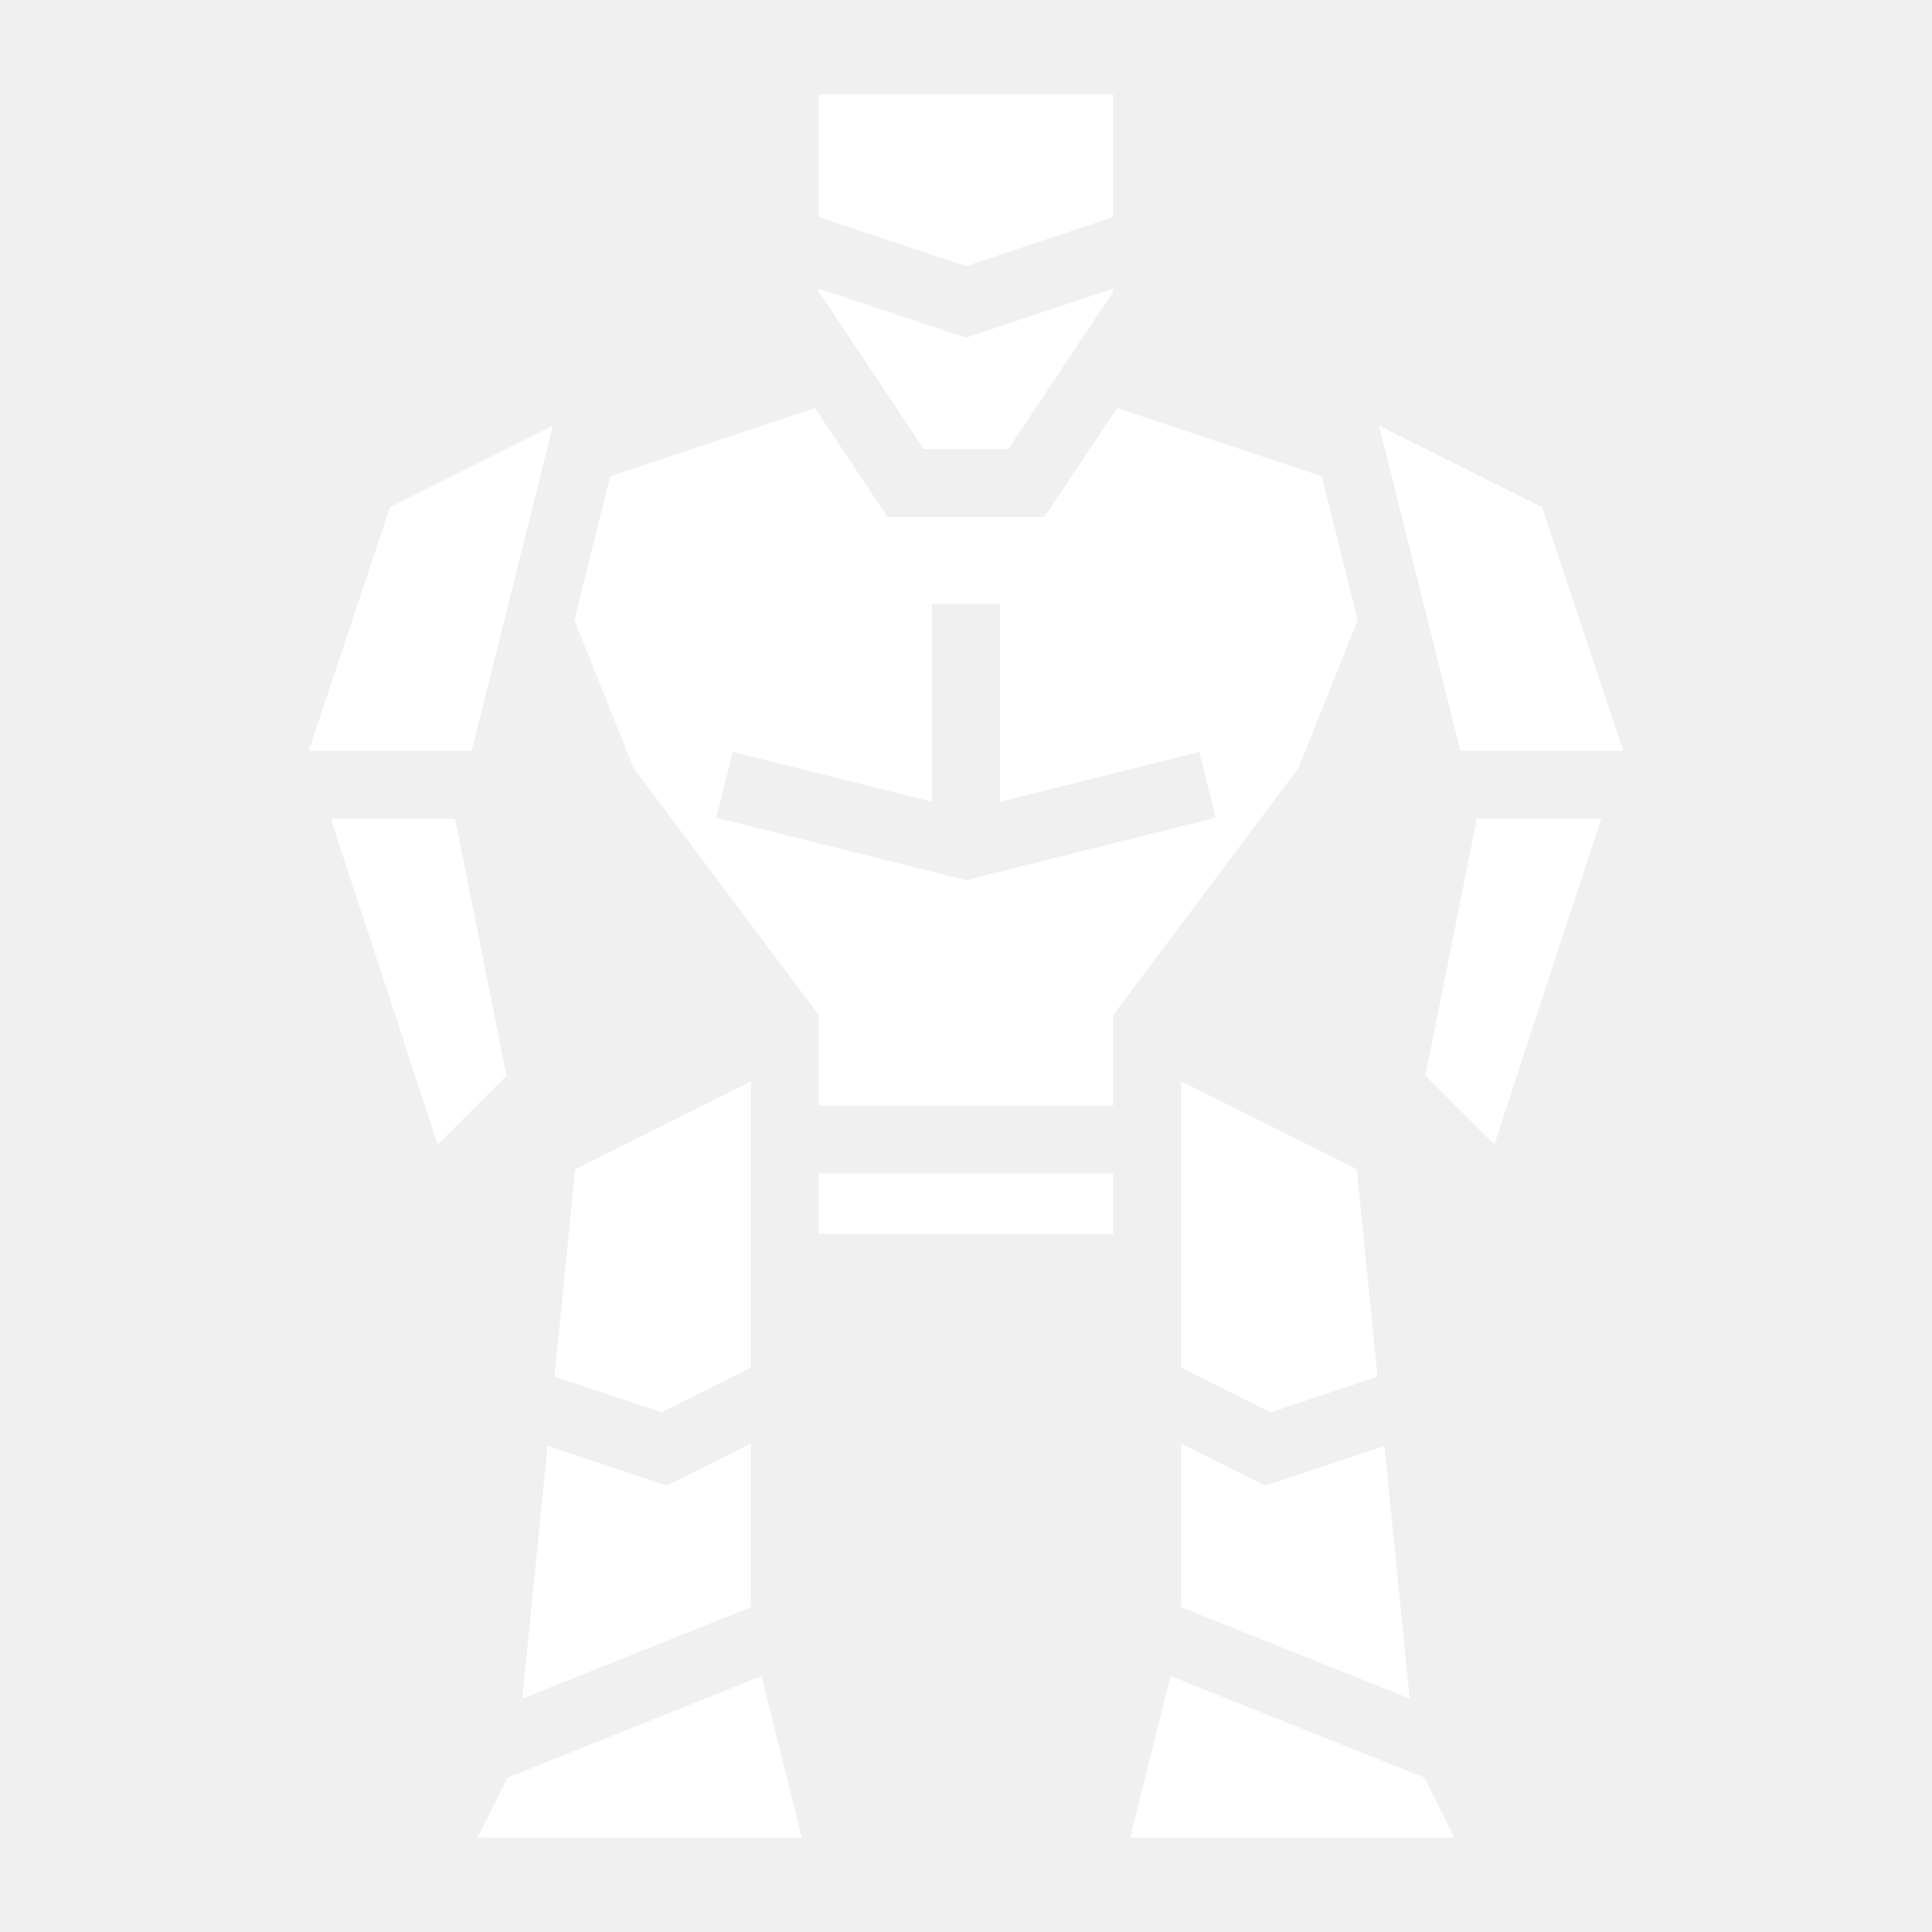
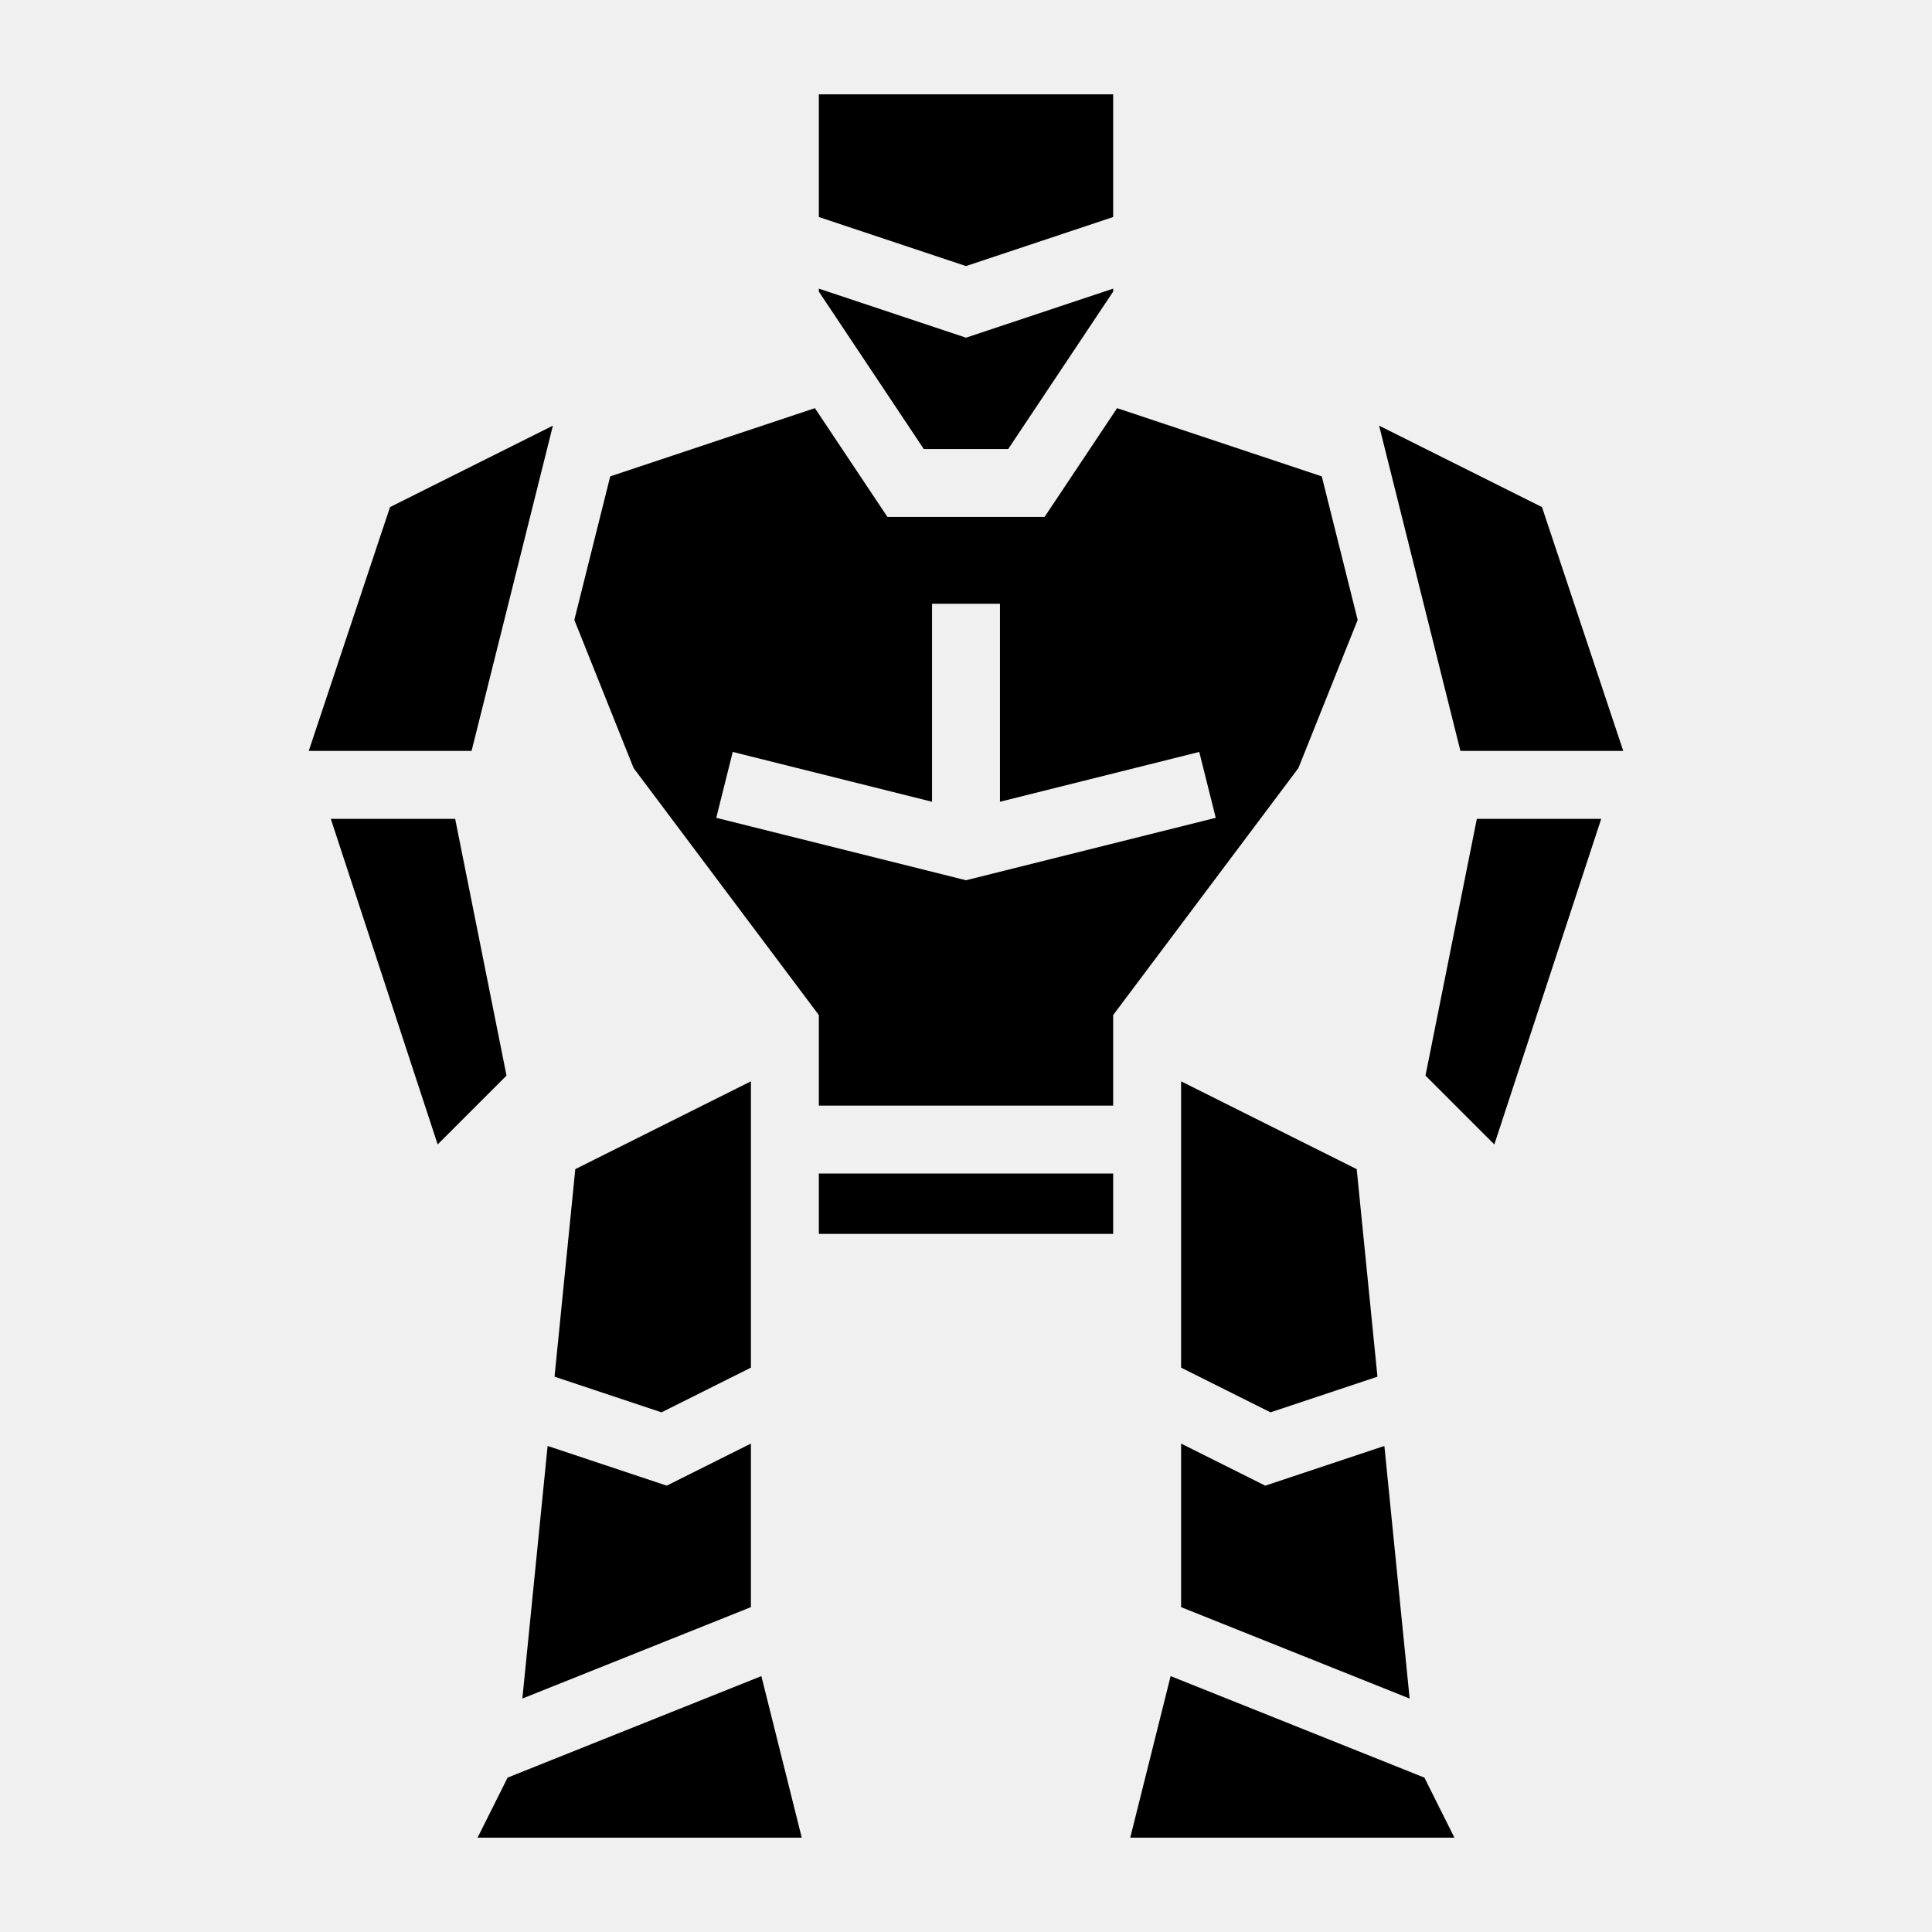
<svg xmlns="http://www.w3.org/2000/svg" viewBox="0 0 512 512">
-   <path fill="#fff" d="M217 25v32.512l39 13.002 39-13.002V25h-78zm0 51.488v.787L244.816 119h22.368L295 77.275v-.787l-39 12.998-39-12.998zm-1.04 31.678-54.245 18.084-9.51 38.033 15.71 39.27L217 269v24h78v-24l49.086-65.447 15.709-39.27-9.51-38.033-54.246-18.084L276.816 137h-41.632l-19.223-28.834zm-69.437 4.635-43.164 21.582L81.822 199h43.15l21.551-86.2zm218.954 0L387.027 199h43.15l-21.536-64.617-43.164-21.582zM247 160h18v52.473l52.816-13.203 4.368 17.46L256 233.277l-66.184-16.547 4.368-17.46L247 212.473V160zM87.664 217l28.322 86.287 18.244-18.246L120.621 217H87.664zm303.715 0-13.61 68.041 18.245 18.246L424.336 217h-32.957zM199 286.563l-46.54 23.269-5.5 55.002 28.349 9.45L199 362.437v-75.875zm114 0v75.875l23.691 11.845 28.348-9.449-5.5-55.002L313 286.562zM217 311v16h78v-16h-78zm-18 71.563-22.309 11.154-31.566-10.522-6.693 66.938L199 425.906v-43.344zm114 0v43.343l60.568 24.227-6.693-66.938-31.566 10.522L313 382.563zm-111.23 61.62-67.25 26.903L126.562 487h85.91l-10.702-42.816zm108.46 0L299.527 487h85.91l-7.957-15.914-67.25-26.902z" />
+   <path d="M217 25v32.512l39 13.002 39-13.002V25h-78zm0 51.488v.787L244.816 119h22.368L295 77.275v-.787l-39 12.998-39-12.998zm-1.04 31.678-54.245 18.084-9.51 38.033 15.71 39.27L217 269v24h78v-24l49.086-65.447 15.709-39.27-9.51-38.033-54.246-18.084L276.816 137h-41.632l-19.223-28.834zm-69.437 4.635-43.164 21.582L81.822 199h43.15l21.551-86.2zm218.954 0L387.027 199h43.15l-21.536-64.617-43.164-21.582zM247 160h18v52.473l52.816-13.203 4.368 17.46L256 233.277l-66.184-16.547 4.368-17.46L247 212.473V160zM87.664 217l28.322 86.287 18.244-18.246L120.621 217H87.664zm303.715 0-13.61 68.041 18.245 18.246L424.336 217h-32.957zM199 286.563l-46.54 23.269-5.5 55.002 28.349 9.45L199 362.437v-75.875zm114 0v75.875l23.691 11.845 28.348-9.449-5.5-55.002L313 286.562zM217 311v16h78v-16h-78zm-18 71.563-22.309 11.154-31.566-10.522-6.693 66.938L199 425.906v-43.344zm114 0v43.343l60.568 24.227-6.693-66.938-31.566 10.522L313 382.563zm-111.23 61.62-67.25 26.903L126.562 487h85.91l-10.702-42.816zm108.46 0L299.527 487h85.91l-7.957-15.914-67.25-26.902z" />
</svg>
